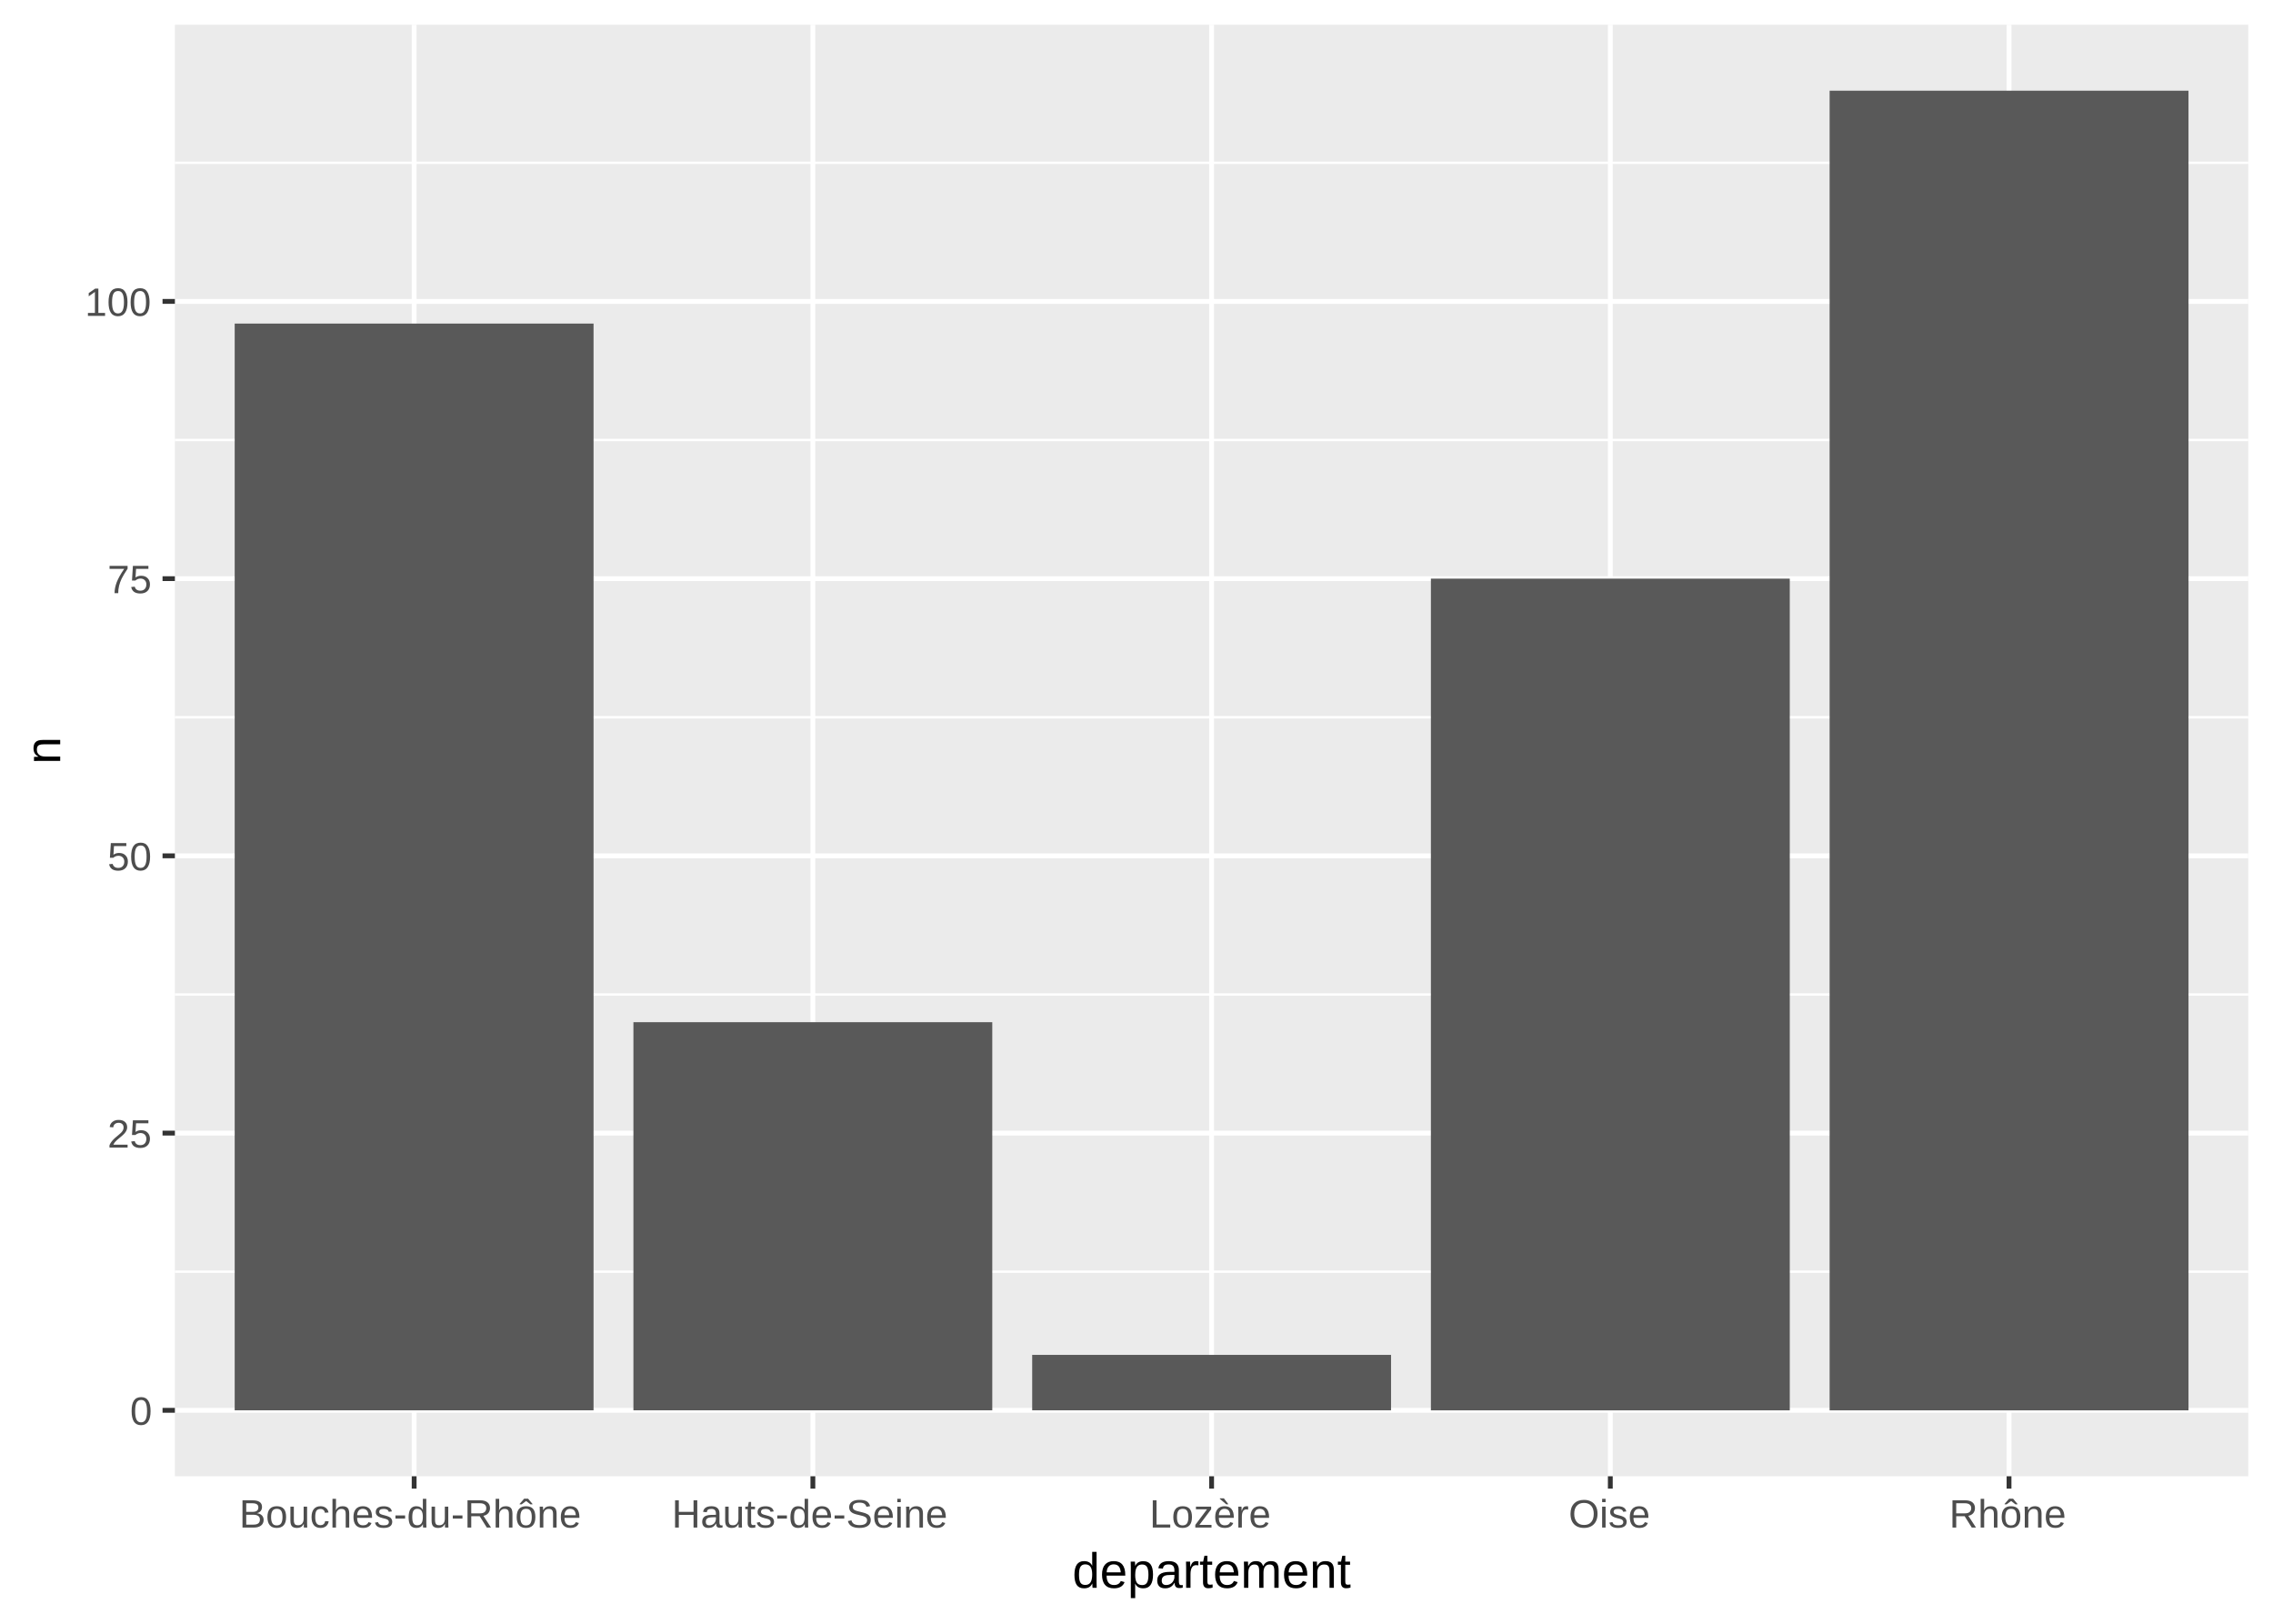
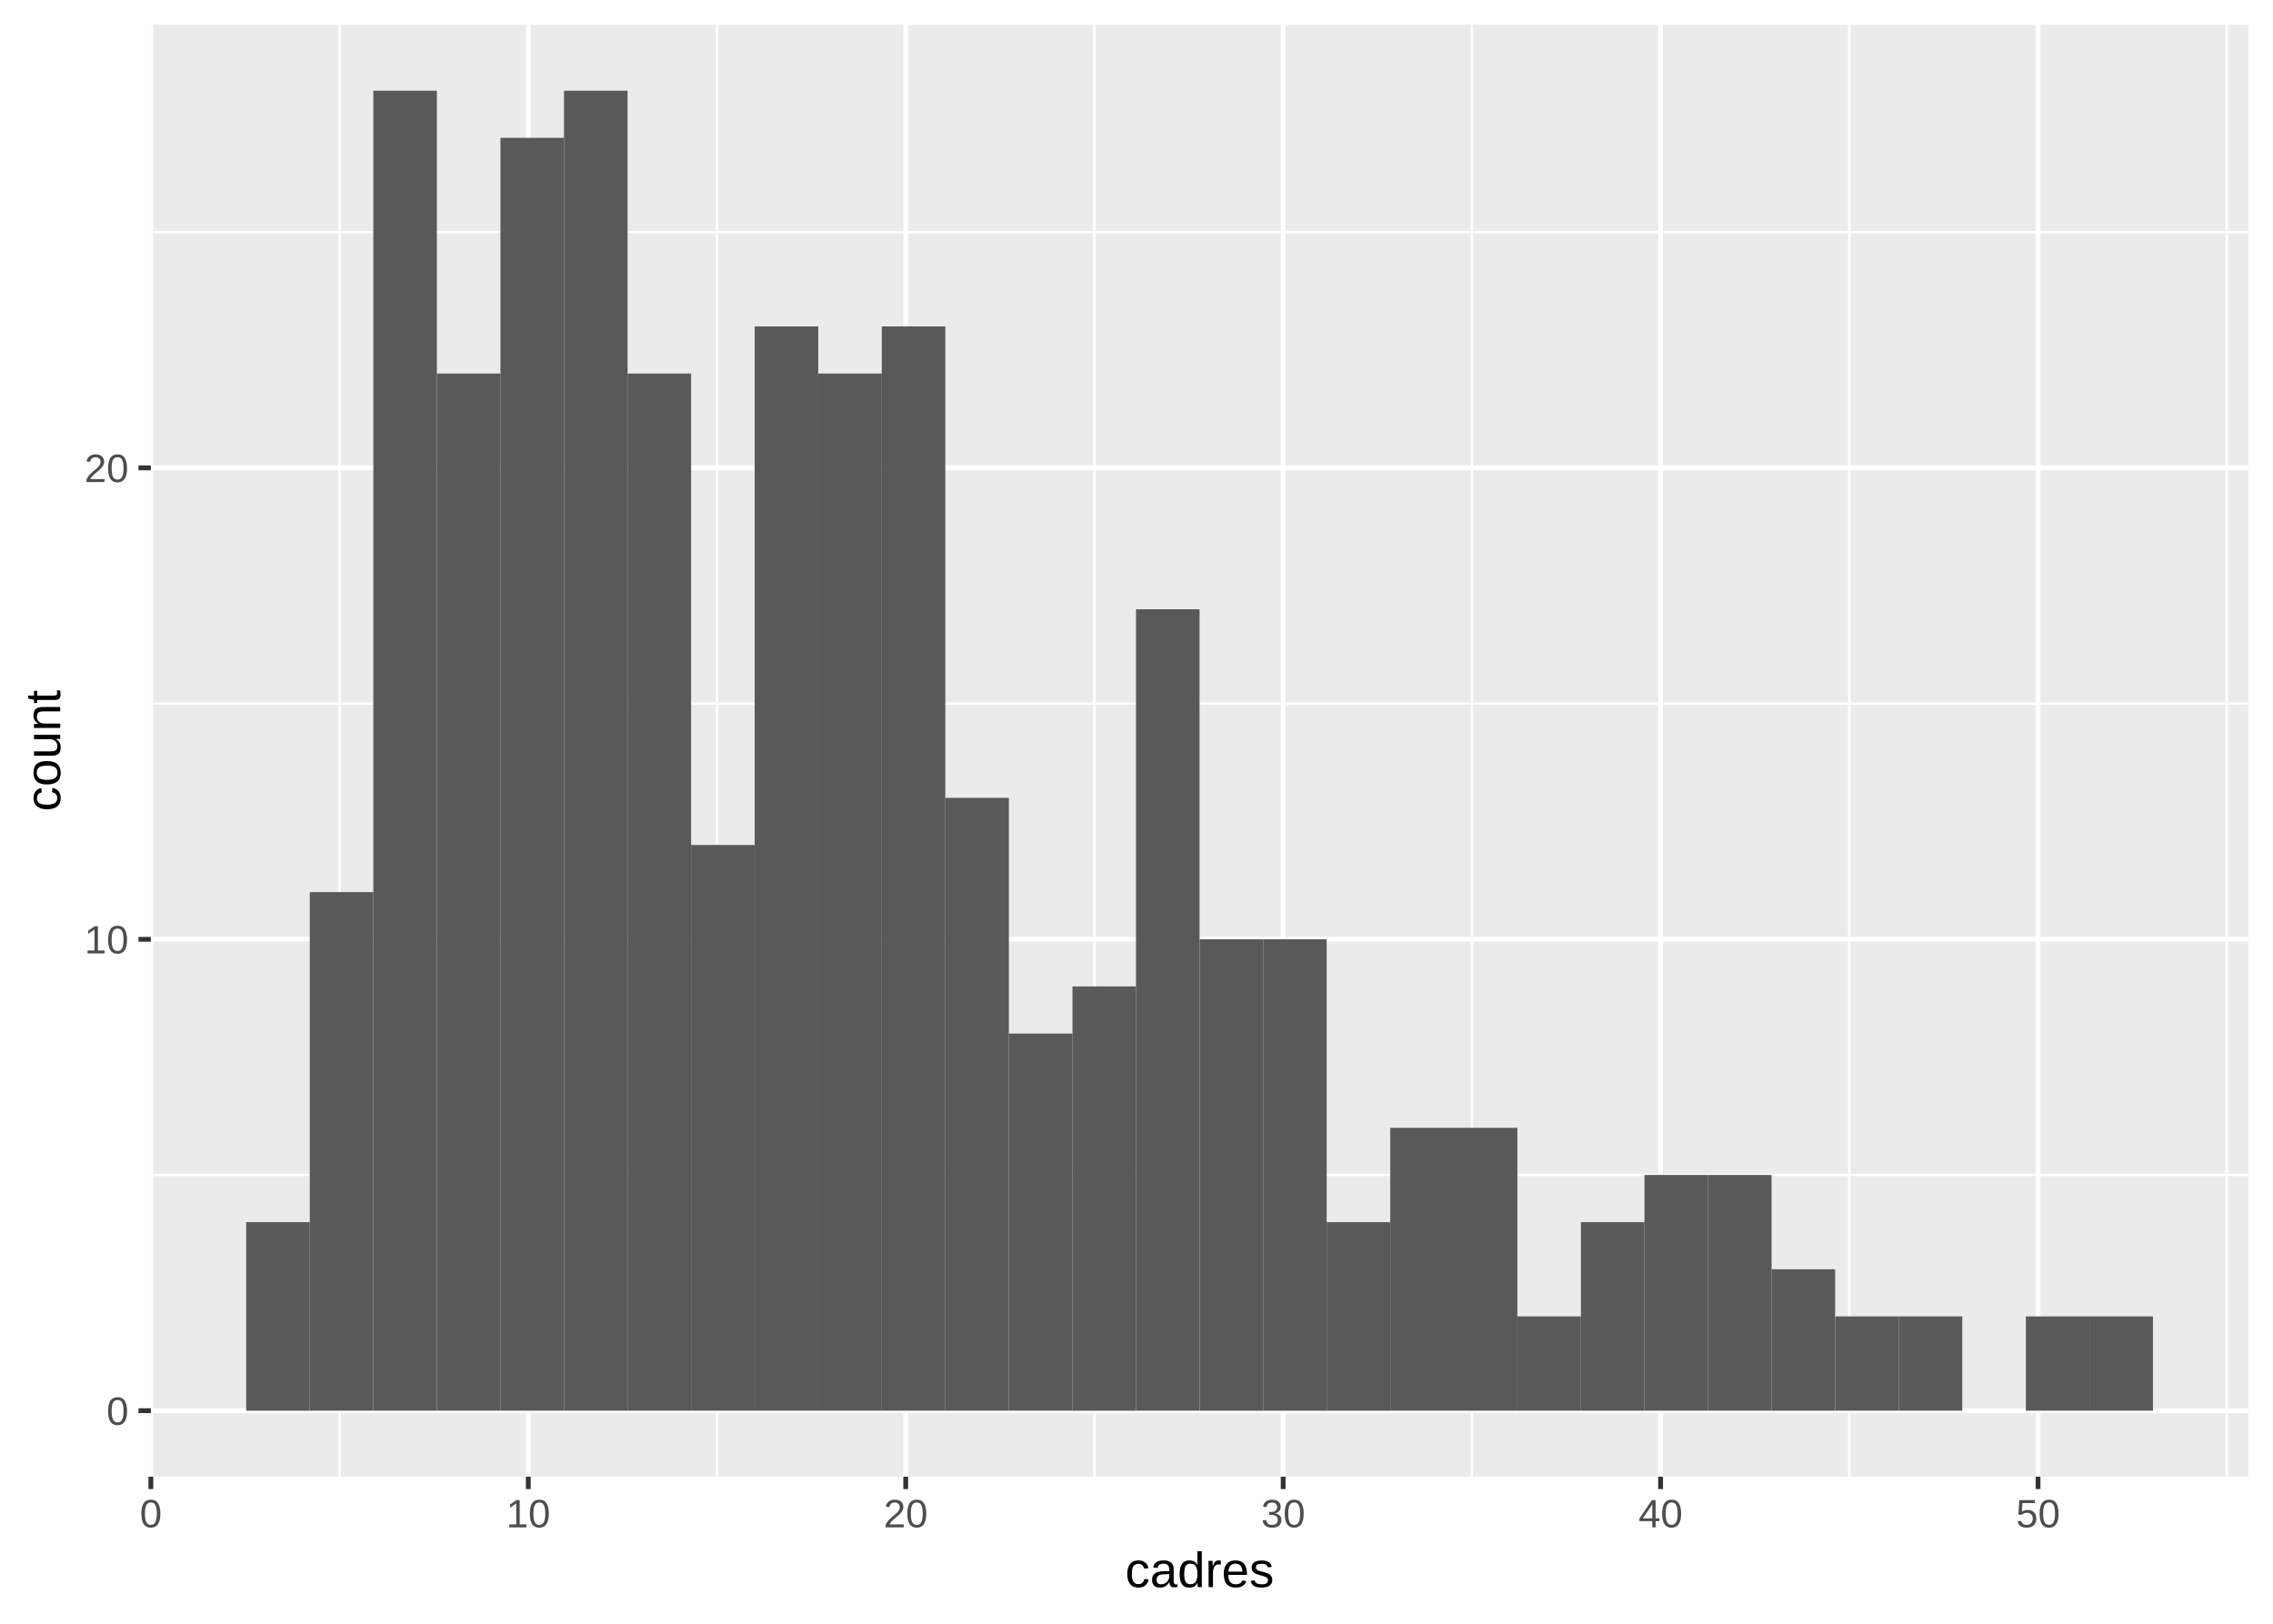
<svg xmlns="http://www.w3.org/2000/svg" viewBox="0 0 504.00 360.00">
  <defs>
    <style type="text/css">
    line, polyline, path, rect, circle {
      fill: none;
      stroke: #000000;
      stroke-linecap: round;
      stroke-linejoin: round;
      stroke-miterlimit: 10.00;
    }
  </style>
  </defs>
  <rect width="100%" height="100%" style="stroke: none; fill: #FFFFFF;" />
  <rect x="0.00" y="0.00" width="504.00" height="360.00" style="stroke-width: 1.07; stroke: #FFFFFF; fill: #FFFFFF;" />
  <defs>
-     <clipPath id="cpMzguNzgxNXw0OTguNTIxfDMyNy4zMTN8NS40Nzk0NQ==">
-       <rect x="38.78" y="5.48" width="459.74" height="321.83" />
+     <clipPath id="cpMzMuNDUzfDQ5OC41MjF8MzI3LjM5Nnw1LjQ3OTQ1">
+       <rect x="33.45" y="5.48" width="465.07" height="321.92" />
    </clipPath>
  </defs>
-   <rect x="38.78" y="5.48" width="459.74" height="321.83" style="stroke-width: 1.07; stroke: none; fill: #EBEBEB;" clip-path="url(#cpMzguNzgxNXw0OTguNTIxfDMyNy4zMTN8NS40Nzk0NQ==)" />
-   <polyline points="38.78,281.95 498.52,281.95 " style="stroke-width: 0.53; stroke: #FFFFFF; stroke-linecap: butt;" clip-path="url(#cpMzguNzgxNXw0OTguNTIxfDMyNy4zMTN8NS40Nzk0NQ==)" />
-   <polyline points="38.78,220.49 498.52,220.49 " style="stroke-width: 0.53; stroke: #FFFFFF; stroke-linecap: butt;" clip-path="url(#cpMzguNzgxNXw0OTguNTIxfDMyNy4zMTN8NS40Nzk0NQ==)" />
-   <polyline points="38.78,159.02 498.52,159.02 " style="stroke-width: 0.53; stroke: #FFFFFF; stroke-linecap: butt;" clip-path="url(#cpMzguNzgxNXw0OTguNTIxfDMyNy4zMTN8NS40Nzk0NQ==)" />
-   <polyline points="38.78,97.55 498.52,97.55 " style="stroke-width: 0.53; stroke: #FFFFFF; stroke-linecap: butt;" clip-path="url(#cpMzguNzgxNXw0OTguNTIxfDMyNy4zMTN8NS40Nzk0NQ==)" />
-   <polyline points="38.78,36.09 498.52,36.09 " style="stroke-width: 0.53; stroke: #FFFFFF; stroke-linecap: butt;" clip-path="url(#cpMzguNzgxNXw0OTguNTIxfDMyNy4zMTN8NS40Nzk0NQ==)" />
-   <polyline points="38.78,312.68 498.52,312.68 " style="stroke-width: 1.07; stroke: #FFFFFF; stroke-linecap: butt;" clip-path="url(#cpMzguNzgxNXw0OTguNTIxfDMyNy4zMTN8NS40Nzk0NQ==)" />
-   <polyline points="38.78,251.22 498.52,251.22 " style="stroke-width: 1.07; stroke: #FFFFFF; stroke-linecap: butt;" clip-path="url(#cpMzguNzgxNXw0OTguNTIxfDMyNy4zMTN8NS40Nzk0NQ==)" />
-   <polyline points="38.78,189.75 498.52,189.75 " style="stroke-width: 1.07; stroke: #FFFFFF; stroke-linecap: butt;" clip-path="url(#cpMzguNzgxNXw0OTguNTIxfDMyNy4zMTN8NS40Nzk0NQ==)" />
-   <polyline points="38.78,128.29 498.52,128.29 " style="stroke-width: 1.07; stroke: #FFFFFF; stroke-linecap: butt;" clip-path="url(#cpMzguNzgxNXw0OTguNTIxfDMyNy4zMTN8NS40Nzk0NQ==)" />
-   <polyline points="38.78,66.82 498.52,66.82 " style="stroke-width: 1.07; stroke: #FFFFFF; stroke-linecap: butt;" clip-path="url(#cpMzguNzgxNXw0OTguNTIxfDMyNy4zMTN8NS40Nzk0NQ==)" />
-   <polyline points="91.83,327.31 91.83,5.48 " style="stroke-width: 1.07; stroke: #FFFFFF; stroke-linecap: butt;" clip-path="url(#cpMzguNzgxNXw0OTguNTIxfDMyNy4zMTN8NS40Nzk0NQ==)" />
-   <polyline points="180.24,327.31 180.24,5.48 " style="stroke-width: 1.07; stroke: #FFFFFF; stroke-linecap: butt;" clip-path="url(#cpMzguNzgxNXw0OTguNTIxfDMyNy4zMTN8NS40Nzk0NQ==)" />
-   <polyline points="268.65,327.31 268.65,5.48 " style="stroke-width: 1.07; stroke: #FFFFFF; stroke-linecap: butt;" clip-path="url(#cpMzguNzgxNXw0OTguNTIxfDMyNy4zMTN8NS40Nzk0NQ==)" />
-   <polyline points="357.06,327.31 357.06,5.48 " style="stroke-width: 1.07; stroke: #FFFFFF; stroke-linecap: butt;" clip-path="url(#cpMzguNzgxNXw0OTguNTIxfDMyNy4zMTN8NS40Nzk0NQ==)" />
-   <polyline points="445.47,327.31 445.47,5.48 " style="stroke-width: 1.07; stroke: #FFFFFF; stroke-linecap: butt;" clip-path="url(#cpMzguNzgxNXw0OTguNTIxfDMyNy4zMTN8NS40Nzk0NQ==)" />
-   <rect x="52.04" y="71.74" width="79.57" height="240.94" style="stroke-width: 1.07; stroke: none; stroke-linecap: butt; fill: #595959;" clip-path="url(#cpMzguNzgxNXw0OTguNTIxfDMyNy4zMTN8NS40Nzk0NQ==)" />
-   <rect x="140.45" y="226.63" width="79.57" height="86.05" style="stroke-width: 1.07; stroke: none; stroke-linecap: butt; fill: #595959;" clip-path="url(#cpMzguNzgxNXw0OTguNTIxfDMyNy4zMTN8NS40Nzk0NQ==)" />
-   <rect x="228.87" y="300.39" width="79.57" height="12.29" style="stroke-width: 1.07; stroke: none; stroke-linecap: butt; fill: #595959;" clip-path="url(#cpMzguNzgxNXw0OTguNTIxfDMyNy4zMTN8NS40Nzk0NQ==)" />
-   <rect x="317.28" y="128.29" width="79.57" height="184.40" style="stroke-width: 1.07; stroke: none; stroke-linecap: butt; fill: #595959;" clip-path="url(#cpMzguNzgxNXw0OTguNTIxfDMyNy4zMTN8NS40Nzk0NQ==)" />
-   <rect x="405.69" y="20.11" width="79.57" height="292.58" style="stroke-width: 1.07; stroke: none; stroke-linecap: butt; fill: #595959;" clip-path="url(#cpMzguNzgxNXw0OTguNTIxfDMyNy4zMTN8NS40Nzk0NQ==)" />
+   <rect x="33.45" y="5.48" width="465.07" height="321.92" style="stroke-width: 1.07; stroke: none; fill: #EBEBEB;" clip-path="url(#cpMzMuNDUzfDQ5OC41MjF8MzI3LjM5Nnw1LjQ3OTQ1)" />
+   <polyline points="33.45,260.50 498.52,260.50 " style="stroke-width: 0.53; stroke: #FFFFFF; stroke-linecap: butt;" clip-path="url(#cpMzMuNDUzfDQ5OC41MjF8MzI3LjM5Nnw1LjQ3OTQ1)" />
+   <polyline points="33.45,155.99 498.52,155.99 " style="stroke-width: 0.53; stroke: #FFFFFF; stroke-linecap: butt;" clip-path="url(#cpMzMuNDUzfDQ5OC41MjF8MzI3LjM5Nnw1LjQ3OTQ1)" />
+   <polyline points="33.45,51.47 498.52,51.47 " style="stroke-width: 0.53; stroke: #FFFFFF; stroke-linecap: butt;" clip-path="url(#cpMzMuNDUzfDQ5OC41MjF8MzI3LjM5Nnw1LjQ3OTQ1)" />
+   <polyline points="75.30,327.40 75.30,5.48 " style="stroke-width: 0.53; stroke: #FFFFFF; stroke-linecap: butt;" clip-path="url(#cpMzMuNDUzfDQ5OC41MjF8MzI3LjM5Nnw1LjQ3OTQ1)" />
+   <polyline points="158.99,327.40 158.99,5.48 " style="stroke-width: 0.53; stroke: #FFFFFF; stroke-linecap: butt;" clip-path="url(#cpMzMuNDUzfDQ5OC41MjF8MzI3LjM5Nnw1LjQ3OTQ1)" />
+   <polyline points="242.68,327.40 242.68,5.48 " style="stroke-width: 0.53; stroke: #FFFFFF; stroke-linecap: butt;" clip-path="url(#cpMzMuNDUzfDQ5OC41MjF8MzI3LjM5Nnw1LjQ3OTQ1)" />
+   <polyline points="326.37,327.40 326.37,5.48 " style="stroke-width: 0.53; stroke: #FFFFFF; stroke-linecap: butt;" clip-path="url(#cpMzMuNDUzfDQ5OC41MjF8MzI3LjM5Nnw1LjQ3OTQ1)" />
+   <polyline points="410.05,327.40 410.05,5.48 " style="stroke-width: 0.53; stroke: #FFFFFF; stroke-linecap: butt;" clip-path="url(#cpMzMuNDUzfDQ5OC41MjF8MzI3LjM5Nnw1LjQ3OTQ1)" />
+   <polyline points="493.74,327.40 493.74,5.48 " style="stroke-width: 0.53; stroke: #FFFFFF; stroke-linecap: butt;" clip-path="url(#cpMzMuNDUzfDQ5OC41MjF8MzI3LjM5Nnw1LjQ3OTQ1)" />
+   <polyline points="33.45,312.76 498.52,312.76 " style="stroke-width: 1.07; stroke: #FFFFFF; stroke-linecap: butt;" clip-path="url(#cpMzMuNDUzfDQ5OC41MjF8MzI3LjM5Nnw1LjQ3OTQ1)" />
+   <polyline points="33.45,208.25 498.52,208.25 " style="stroke-width: 1.07; stroke: #FFFFFF; stroke-linecap: butt;" clip-path="url(#cpMzMuNDUzfDQ5OC41MjF8MzI3LjM5Nnw1LjQ3OTQ1)" />
+   <polyline points="33.45,103.73 498.52,103.73 " style="stroke-width: 1.07; stroke: #FFFFFF; stroke-linecap: butt;" clip-path="url(#cpMzMuNDUzfDQ5OC41MjF8MzI3LjM5Nnw1LjQ3OTQ1)" />
+   <polyline points="33.45,327.40 33.45,5.48 " style="stroke-width: 1.07; stroke: #FFFFFF; stroke-linecap: butt;" clip-path="url(#cpMzMuNDUzfDQ5OC41MjF8MzI3LjM5Nnw1LjQ3OTQ1)" />
+   <polyline points="117.14,327.40 117.14,5.48 " style="stroke-width: 1.07; stroke: #FFFFFF; stroke-linecap: butt;" clip-path="url(#cpMzMuNDUzfDQ5OC41MjF8MzI3LjM5Nnw1LjQ3OTQ1)" />
+   <polyline points="200.83,327.40 200.83,5.48 " style="stroke-width: 1.07; stroke: #FFFFFF; stroke-linecap: butt;" clip-path="url(#cpMzMuNDUzfDQ5OC41MjF8MzI3LjM5Nnw1LjQ3OTQ1)" />
+   <polyline points="284.52,327.40 284.52,5.48 " style="stroke-width: 1.07; stroke: #FFFFFF; stroke-linecap: butt;" clip-path="url(#cpMzMuNDUzfDQ5OC41MjF8MzI3LjM5Nnw1LjQ3OTQ1)" />
+   <polyline points="368.21,327.40 368.21,5.48 " style="stroke-width: 1.07; stroke: #FFFFFF; stroke-linecap: butt;" clip-path="url(#cpMzMuNDUzfDQ5OC41MjF8MzI3LjM5Nnw1LjQ3OTQ1)" />
+   <polyline points="451.90,327.40 451.90,5.48 " style="stroke-width: 1.07; stroke: #FFFFFF; stroke-linecap: butt;" clip-path="url(#cpMzMuNDUzfDQ5OC41MjF8MzI3LjM5Nnw1LjQ3OTQ1)" />
+   <rect x="54.59" y="270.96" width="14.09" height="41.81" style="stroke-width: 1.07; stroke: none; stroke-linecap: butt; fill: #595959;" clip-path="url(#cpMzMuNDUzfDQ5OC41MjF8MzI3LjM5Nnw1LjQ3OTQ1)" />
+   <rect x="68.69" y="197.79" width="14.09" height="114.97" style="stroke-width: 1.07; stroke: none; stroke-linecap: butt; fill: #595959;" clip-path="url(#cpMzMuNDUzfDQ5OC41MjF8MzI3LjM5Nnw1LjQ3OTQ1)" />
+   <rect x="82.78" y="20.11" width="14.09" height="292.65" style="stroke-width: 1.07; stroke: none; stroke-linecap: butt; fill: #595959;" clip-path="url(#cpMzMuNDUzfDQ5OC41MjF8MzI3LjM5Nnw1LjQ3OTQ1)" />
+   <rect x="96.87" y="82.82" width="14.09" height="229.94" style="stroke-width: 1.07; stroke: none; stroke-linecap: butt; fill: #595959;" clip-path="url(#cpMzMuNDUzfDQ5OC41MjF8MzI3LjM5Nnw1LjQ3OTQ1)" />
+   <rect x="110.96" y="30.56" width="14.09" height="282.20" style="stroke-width: 1.07; stroke: none; stroke-linecap: butt; fill: #595959;" clip-path="url(#cpMzMuNDUzfDQ5OC41MjF8MzI3LjM5Nnw1LjQ3OTQ1)" />
+   <rect x="125.06" y="20.11" width="14.09" height="292.65" style="stroke-width: 1.07; stroke: none; stroke-linecap: butt; fill: #595959;" clip-path="url(#cpMzMuNDUzfDQ5OC41MjF8MzI3LjM5Nnw1LjQ3OTQ1)" />
+   <rect x="139.15" y="82.82" width="14.09" height="229.94" style="stroke-width: 1.07; stroke: none; stroke-linecap: butt; fill: #595959;" clip-path="url(#cpMzMuNDUzfDQ5OC41MjF8MzI3LjM5Nnw1LjQ3OTQ1)" />
+   <rect x="153.24" y="187.34" width="14.09" height="125.42" style="stroke-width: 1.07; stroke: none; stroke-linecap: butt; fill: #595959;" clip-path="url(#cpMzMuNDUzfDQ5OC41MjF8MzI3LjM5Nnw1LjQ3OTQ1)" />
+   <rect x="167.34" y="72.37" width="14.09" height="240.39" style="stroke-width: 1.07; stroke: none; stroke-linecap: butt; fill: #595959;" clip-path="url(#cpMzMuNDUzfDQ5OC41MjF8MzI3LjM5Nnw1LjQ3OTQ1)" />
+   <rect x="181.43" y="82.82" width="14.09" height="229.94" style="stroke-width: 1.07; stroke: none; stroke-linecap: butt; fill: #595959;" clip-path="url(#cpMzMuNDUzfDQ5OC41MjF8MzI3LjM5Nnw1LjQ3OTQ1)" />
+   <rect x="195.52" y="72.37" width="14.09" height="240.39" style="stroke-width: 1.07; stroke: none; stroke-linecap: butt; fill: #595959;" clip-path="url(#cpMzMuNDUzfDQ5OC41MjF8MzI3LjM5Nnw1LjQ3OTQ1)" />
+   <rect x="209.61" y="176.89" width="14.09" height="135.87" style="stroke-width: 1.07; stroke: none; stroke-linecap: butt; fill: #595959;" clip-path="url(#cpMzMuNDUzfDQ5OC41MjF8MzI3LjM5Nnw1LjQ3OTQ1)" />
+   <rect x="223.71" y="229.15" width="14.09" height="83.61" style="stroke-width: 1.07; stroke: none; stroke-linecap: butt; fill: #595959;" clip-path="url(#cpMzMuNDUzfDQ5OC41MjF8MzI3LjM5Nnw1LjQ3OTQ1)" />
+   <rect x="237.80" y="218.70" width="14.09" height="94.07" style="stroke-width: 1.07; stroke: none; stroke-linecap: butt; fill: #595959;" clip-path="url(#cpMzMuNDUzfDQ5OC41MjF8MzI3LjM5Nnw1LjQ3OTQ1)" />
+   <rect x="251.89" y="135.08" width="14.09" height="177.68" style="stroke-width: 1.07; stroke: none; stroke-linecap: butt; fill: #595959;" clip-path="url(#cpMzMuNDUzfDQ5OC41MjF8MzI3LjM5Nnw1LjQ3OTQ1)" />
+   <rect x="265.99" y="208.25" width="14.09" height="104.52" style="stroke-width: 1.07; stroke: none; stroke-linecap: butt; fill: #595959;" clip-path="url(#cpMzMuNDUzfDQ5OC41MjF8MzI3LjM5Nnw1LjQ3OTQ1)" />
+   <rect x="280.08" y="208.25" width="14.09" height="104.52" style="stroke-width: 1.07; stroke: none; stroke-linecap: butt; fill: #595959;" clip-path="url(#cpMzMuNDUzfDQ5OC41MjF8MzI3LjM5Nnw1LjQ3OTQ1)" />
+   <rect x="294.17" y="270.96" width="14.09" height="41.81" style="stroke-width: 1.07; stroke: none; stroke-linecap: butt; fill: #595959;" clip-path="url(#cpMzMuNDUzfDQ5OC41MjF8MzI3LjM5Nnw1LjQ3OTQ1)" />
+   <rect x="308.27" y="250.05" width="14.09" height="62.71" style="stroke-width: 1.07; stroke: none; stroke-linecap: butt; fill: #595959;" clip-path="url(#cpMzMuNDUzfDQ5OC41MjF8MzI3LjM5Nnw1LjQ3OTQ1)" />
+   <rect x="322.36" y="250.05" width="14.09" height="62.71" style="stroke-width: 1.07; stroke: none; stroke-linecap: butt; fill: #595959;" clip-path="url(#cpMzMuNDUzfDQ5OC41MjF8MzI3LjM5Nnw1LjQ3OTQ1)" />
+   <rect x="336.45" y="291.86" width="14.09" height="20.90" style="stroke-width: 1.07; stroke: none; stroke-linecap: butt; fill: #595959;" clip-path="url(#cpMzMuNDUzfDQ5OC41MjF8MzI3LjM5Nnw1LjQ3OTQ1)" />
+   <rect x="350.54" y="270.96" width="14.09" height="41.81" style="stroke-width: 1.07; stroke: none; stroke-linecap: butt; fill: #595959;" clip-path="url(#cpMzMuNDUzfDQ5OC41MjF8MzI3LjM5Nnw1LjQ3OTQ1)" />
+   <rect x="364.64" y="260.50" width="14.09" height="52.26" style="stroke-width: 1.07; stroke: none; stroke-linecap: butt; fill: #595959;" clip-path="url(#cpMzMuNDUzfDQ5OC41MjF8MzI3LjM5Nnw1LjQ3OTQ1)" />
+   <rect x="378.73" y="260.50" width="14.09" height="52.26" style="stroke-width: 1.07; stroke: none; stroke-linecap: butt; fill: #595959;" clip-path="url(#cpMzMuNDUzfDQ5OC41MjF8MzI3LjM5Nnw1LjQ3OTQ1)" />
+   <rect x="392.82" y="281.41" width="14.09" height="31.36" style="stroke-width: 1.07; stroke: none; stroke-linecap: butt; fill: #595959;" clip-path="url(#cpMzMuNDUzfDQ5OC41MjF8MzI3LjM5Nnw1LjQ3OTQ1)" />
+   <rect x="406.92" y="291.86" width="14.09" height="20.90" style="stroke-width: 1.07; stroke: none; stroke-linecap: butt; fill: #595959;" clip-path="url(#cpMzMuNDUzfDQ5OC41MjF8MzI3LjM5Nnw1LjQ3OTQ1)" />
+   <rect x="421.01" y="291.86" width="14.09" height="20.90" style="stroke-width: 1.07; stroke: none; stroke-linecap: butt; fill: #595959;" clip-path="url(#cpMzMuNDUzfDQ5OC41MjF8MzI3LjM5Nnw1LjQ3OTQ1)" />
+   <rect x="435.10" y="312.76" width="14.09" height="0.00" style="stroke-width: 1.07; stroke: none; stroke-linecap: butt; fill: #595959;" clip-path="url(#cpMzMuNDUzfDQ5OC41MjF8MzI3LjM5Nnw1LjQ3OTQ1)" />
+   <rect x="449.20" y="291.86" width="14.09" height="20.90" style="stroke-width: 1.07; stroke: none; stroke-linecap: butt; fill: #595959;" clip-path="url(#cpMzMuNDUzfDQ5OC41MjF8MzI3LjM5Nnw1LjQ3OTQ1)" />
+   <rect x="463.29" y="291.86" width="14.09" height="20.90" style="stroke-width: 1.07; stroke: none; stroke-linecap: butt; fill: #595959;" clip-path="url(#cpMzMuNDUzfDQ5OC41MjF8MzI3LjM5Nnw1LjQ3OTQ1)" />
  <defs>
    <clipPath id="cpMHw1MDR8MzYwfDA=">
      <rect x="0.00" y="0.00" width="504.00" height="360.00" />
    </clipPath>
  </defs>
  <g clip-path="url(#cpMHw1MDR8MzYwfDA=)">
-     <text x="28.84" y="315.90" style="font-size: 8.80px; fill: #4D4D4D; font-family: Arial;" textLength="5.01px" lengthAdjust="spacingAndGlyphs">0</text>
+     <text x="23.63" y="315.91" style="font-size: 8.80px; fill: #4D4D4D; font-family: Arial;" textLength="4.89px" lengthAdjust="spacingAndGlyphs">0</text>
  </g>
  <g clip-path="url(#cpMHw1MDR8MzYwfDA=)">
-     <text x="23.84" y="254.44" style="font-size: 8.80px; fill: #4D4D4D; font-family: Arial;" textLength="10.01px" lengthAdjust="spacingAndGlyphs">25</text>
+     <text x="18.73" y="211.39" style="font-size: 8.80px; fill: #4D4D4D; font-family: Arial;" textLength="9.79px" lengthAdjust="spacingAndGlyphs">10</text>
  </g>
  <g clip-path="url(#cpMHw1MDR8MzYwfDA=)">
-     <text x="23.84" y="192.97" style="font-size: 8.80px; fill: #4D4D4D; font-family: Arial;" textLength="10.01px" lengthAdjust="spacingAndGlyphs">50</text>
+     <text x="18.73" y="106.88" style="font-size: 8.80px; fill: #4D4D4D; font-family: Arial;" textLength="9.79px" lengthAdjust="spacingAndGlyphs">20</text>
+   </g>
+   <polyline points="30.71,312.76 33.45,312.76 " style="stroke-width: 1.07; stroke: #333333; stroke-linecap: butt;" clip-path="url(#cpMHw1MDR8MzYwfDA=)" />
+   <polyline points="30.71,208.25 33.45,208.25 " style="stroke-width: 1.07; stroke: #333333; stroke-linecap: butt;" clip-path="url(#cpMHw1MDR8MzYwfDA=)" />
+   <polyline points="30.71,103.73 33.45,103.73 " style="stroke-width: 1.07; stroke: #333333; stroke-linecap: butt;" clip-path="url(#cpMHw1MDR8MzYwfDA=)" />
+   <polyline points="33.45,330.14 33.45,327.40 " style="stroke-width: 1.07; stroke: #333333; stroke-linecap: butt;" clip-path="url(#cpMHw1MDR8MzYwfDA=)" />
+   <polyline points="117.14,330.14 117.14,327.40 " style="stroke-width: 1.07; stroke: #333333; stroke-linecap: butt;" clip-path="url(#cpMHw1MDR8MzYwfDA=)" />
+   <polyline points="200.83,330.14 200.83,327.40 " style="stroke-width: 1.07; stroke: #333333; stroke-linecap: butt;" clip-path="url(#cpMHw1MDR8MzYwfDA=)" />
+   <polyline points="284.52,330.14 284.52,327.40 " style="stroke-width: 1.07; stroke: #333333; stroke-linecap: butt;" clip-path="url(#cpMHw1MDR8MzYwfDA=)" />
+   <polyline points="368.21,330.14 368.21,327.40 " style="stroke-width: 1.07; stroke: #333333; stroke-linecap: butt;" clip-path="url(#cpMHw1MDR8MzYwfDA=)" />
+   <polyline points="451.90,330.14 451.90,327.40 " style="stroke-width: 1.07; stroke: #333333; stroke-linecap: butt;" clip-path="url(#cpMHw1MDR8MzYwfDA=)" />
+   <g clip-path="url(#cpMHw1MDR8MzYwfDA=)">
+     <text x="31.01" y="338.63" style="font-size: 8.80px; fill: #4D4D4D; font-family: Arial;" textLength="4.89px" lengthAdjust="spacingAndGlyphs">0</text>
  </g>
  <g clip-path="url(#cpMHw1MDR8MzYwfDA=)">
-     <text x="23.84" y="131.51" style="font-size: 8.80px; fill: #4D4D4D; font-family: Arial;" textLength="10.01px" lengthAdjust="spacingAndGlyphs">75</text>
+     <text x="112.25" y="338.63" style="font-size: 8.80px; fill: #4D4D4D; font-family: Arial;" textLength="9.79px" lengthAdjust="spacingAndGlyphs">10</text>
  </g>
  <g clip-path="url(#cpMHw1MDR8MzYwfDA=)">
-     <text x="18.83" y="70.04" style="font-size: 8.80px; fill: #4D4D4D; font-family: Arial;" textLength="15.02px" lengthAdjust="spacingAndGlyphs">100</text>
-   </g>
-   <polyline points="36.04,312.68 38.78,312.68 " style="stroke-width: 1.07; stroke: #333333; stroke-linecap: butt;" clip-path="url(#cpMHw1MDR8MzYwfDA=)" />
-   <polyline points="36.04,251.22 38.78,251.22 " style="stroke-width: 1.07; stroke: #333333; stroke-linecap: butt;" clip-path="url(#cpMHw1MDR8MzYwfDA=)" />
-   <polyline points="36.04,189.75 38.78,189.75 " style="stroke-width: 1.07; stroke: #333333; stroke-linecap: butt;" clip-path="url(#cpMHw1MDR8MzYwfDA=)" />
-   <polyline points="36.04,128.29 38.78,128.29 " style="stroke-width: 1.07; stroke: #333333; stroke-linecap: butt;" clip-path="url(#cpMHw1MDR8MzYwfDA=)" />
-   <polyline points="36.04,66.82 38.78,66.82 " style="stroke-width: 1.07; stroke: #333333; stroke-linecap: butt;" clip-path="url(#cpMHw1MDR8MzYwfDA=)" />
-   <polyline points="91.83,330.05 91.83,327.31 " style="stroke-width: 1.07; stroke: #333333; stroke-linecap: butt;" clip-path="url(#cpMHw1MDR8MzYwfDA=)" />
-   <polyline points="180.24,330.05 180.24,327.31 " style="stroke-width: 1.07; stroke: #333333; stroke-linecap: butt;" clip-path="url(#cpMHw1MDR8MzYwfDA=)" />
-   <polyline points="268.65,330.05 268.65,327.31 " style="stroke-width: 1.07; stroke: #333333; stroke-linecap: butt;" clip-path="url(#cpMHw1MDR8MzYwfDA=)" />
-   <polyline points="357.06,330.05 357.06,327.31 " style="stroke-width: 1.07; stroke: #333333; stroke-linecap: butt;" clip-path="url(#cpMHw1MDR8MzYwfDA=)" />
-   <polyline points="445.47,330.05 445.47,327.31 " style="stroke-width: 1.07; stroke: #333333; stroke-linecap: butt;" clip-path="url(#cpMHw1MDR8MzYwfDA=)" />
-   <g clip-path="url(#cpMHw1MDR8MzYwfDA=)">
-     <text x="53.05" y="338.68" style="font-size: 8.80px; fill: #4D4D4D; font-family: Arial;" textLength="77.55px" lengthAdjust="spacingAndGlyphs">Bouches-du-Rhône</text>
+     <text x="195.94" y="338.63" style="font-size: 8.80px; fill: #4D4D4D; font-family: Arial;" textLength="9.79px" lengthAdjust="spacingAndGlyphs">20</text>
  </g>
  <g clip-path="url(#cpMHw1MDR8MzYwfDA=)">
-     <text x="148.97" y="338.68" style="font-size: 8.80px; fill: #4D4D4D; font-family: Arial;" textLength="62.53px" lengthAdjust="spacingAndGlyphs">Hauts-de-Seine</text>
+     <text x="279.63" y="338.63" style="font-size: 8.80px; fill: #4D4D4D; font-family: Arial;" textLength="9.79px" lengthAdjust="spacingAndGlyphs">30</text>
  </g>
  <g clip-path="url(#cpMHw1MDR8MzYwfDA=)">
-     <text x="254.89" y="338.68" style="font-size: 8.80px; fill: #4D4D4D; font-family: Arial;" textLength="27.52px" lengthAdjust="spacingAndGlyphs">Lozère</text>
+     <text x="363.32" y="338.63" style="font-size: 8.80px; fill: #4D4D4D; font-family: Arial;" textLength="9.79px" lengthAdjust="spacingAndGlyphs">40</text>
  </g>
  <g clip-path="url(#cpMHw1MDR8MzYwfDA=)">
-     <text x="347.81" y="338.68" style="font-size: 8.80px; fill: #4D4D4D; font-family: Arial;" textLength="18.51px" lengthAdjust="spacingAndGlyphs">Oise</text>
+     <text x="447.01" y="338.63" style="font-size: 8.80px; fill: #4D4D4D; font-family: Arial;" textLength="9.79px" lengthAdjust="spacingAndGlyphs">50</text>
  </g>
  <g clip-path="url(#cpMHw1MDR8MzYwfDA=)">
-     <text x="432.21" y="338.68" style="font-size: 8.80px; fill: #4D4D4D; font-family: Arial;" textLength="26.52px" lengthAdjust="spacingAndGlyphs">Rhône</text>
+     <text x="249.48" y="351.88" style="font-size: 11.00px; font-family: Arial;" textLength="33.02px" lengthAdjust="spacingAndGlyphs">cadres</text>
  </g>
  <g clip-path="url(#cpMHw1MDR8MzYwfDA=)">
-     <text x="237.77" y="352.04" style="font-size: 11.00px; font-family: Arial;" textLength="61.76px" lengthAdjust="spacingAndGlyphs">departement</text>
-   </g>
-   <g clip-path="url(#cpMHw1MDR8MzYwfDA=)">
-     <text transform="translate(13.35,169.46) rotate(-90)" style="font-size: 11.00px; font-family: Arial;" textLength="6.12px" lengthAdjust="spacingAndGlyphs">n</text>
+     <text transform="translate(13.35,179.89) rotate(-90)" style="font-size: 11.00px; font-family: Arial;" textLength="26.91px" lengthAdjust="spacingAndGlyphs">count</text>
  </g>
</svg>
